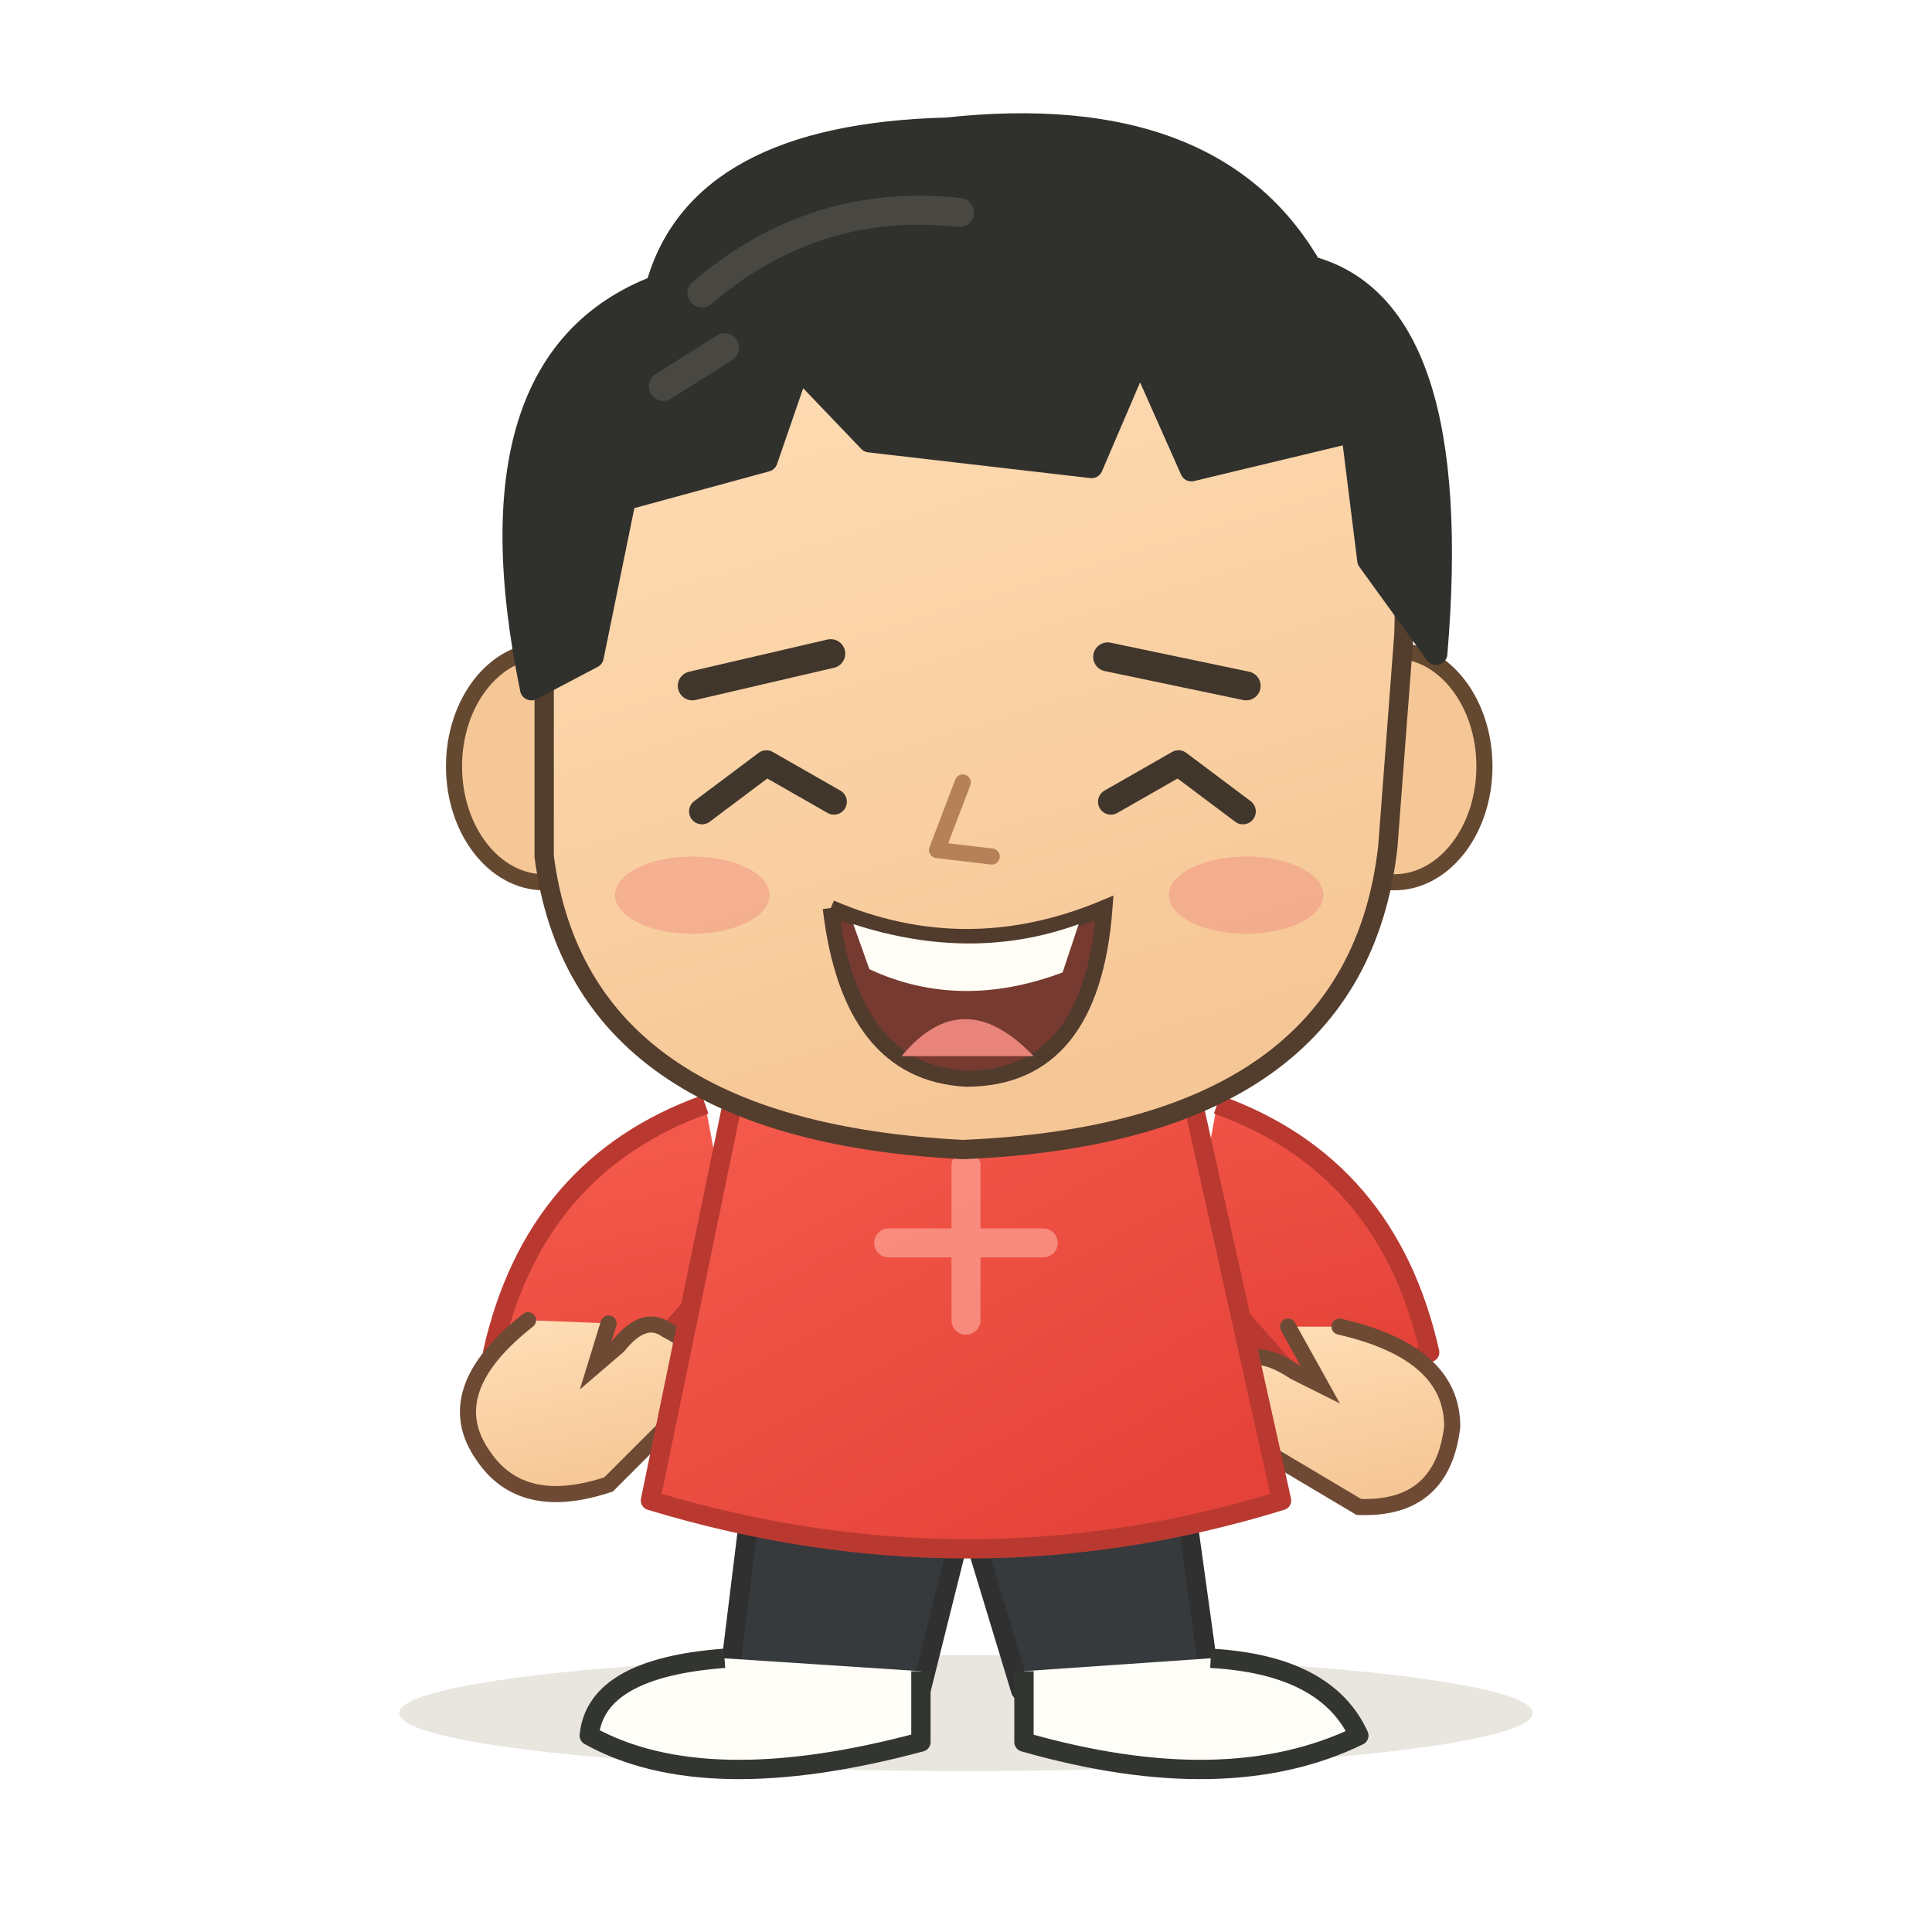
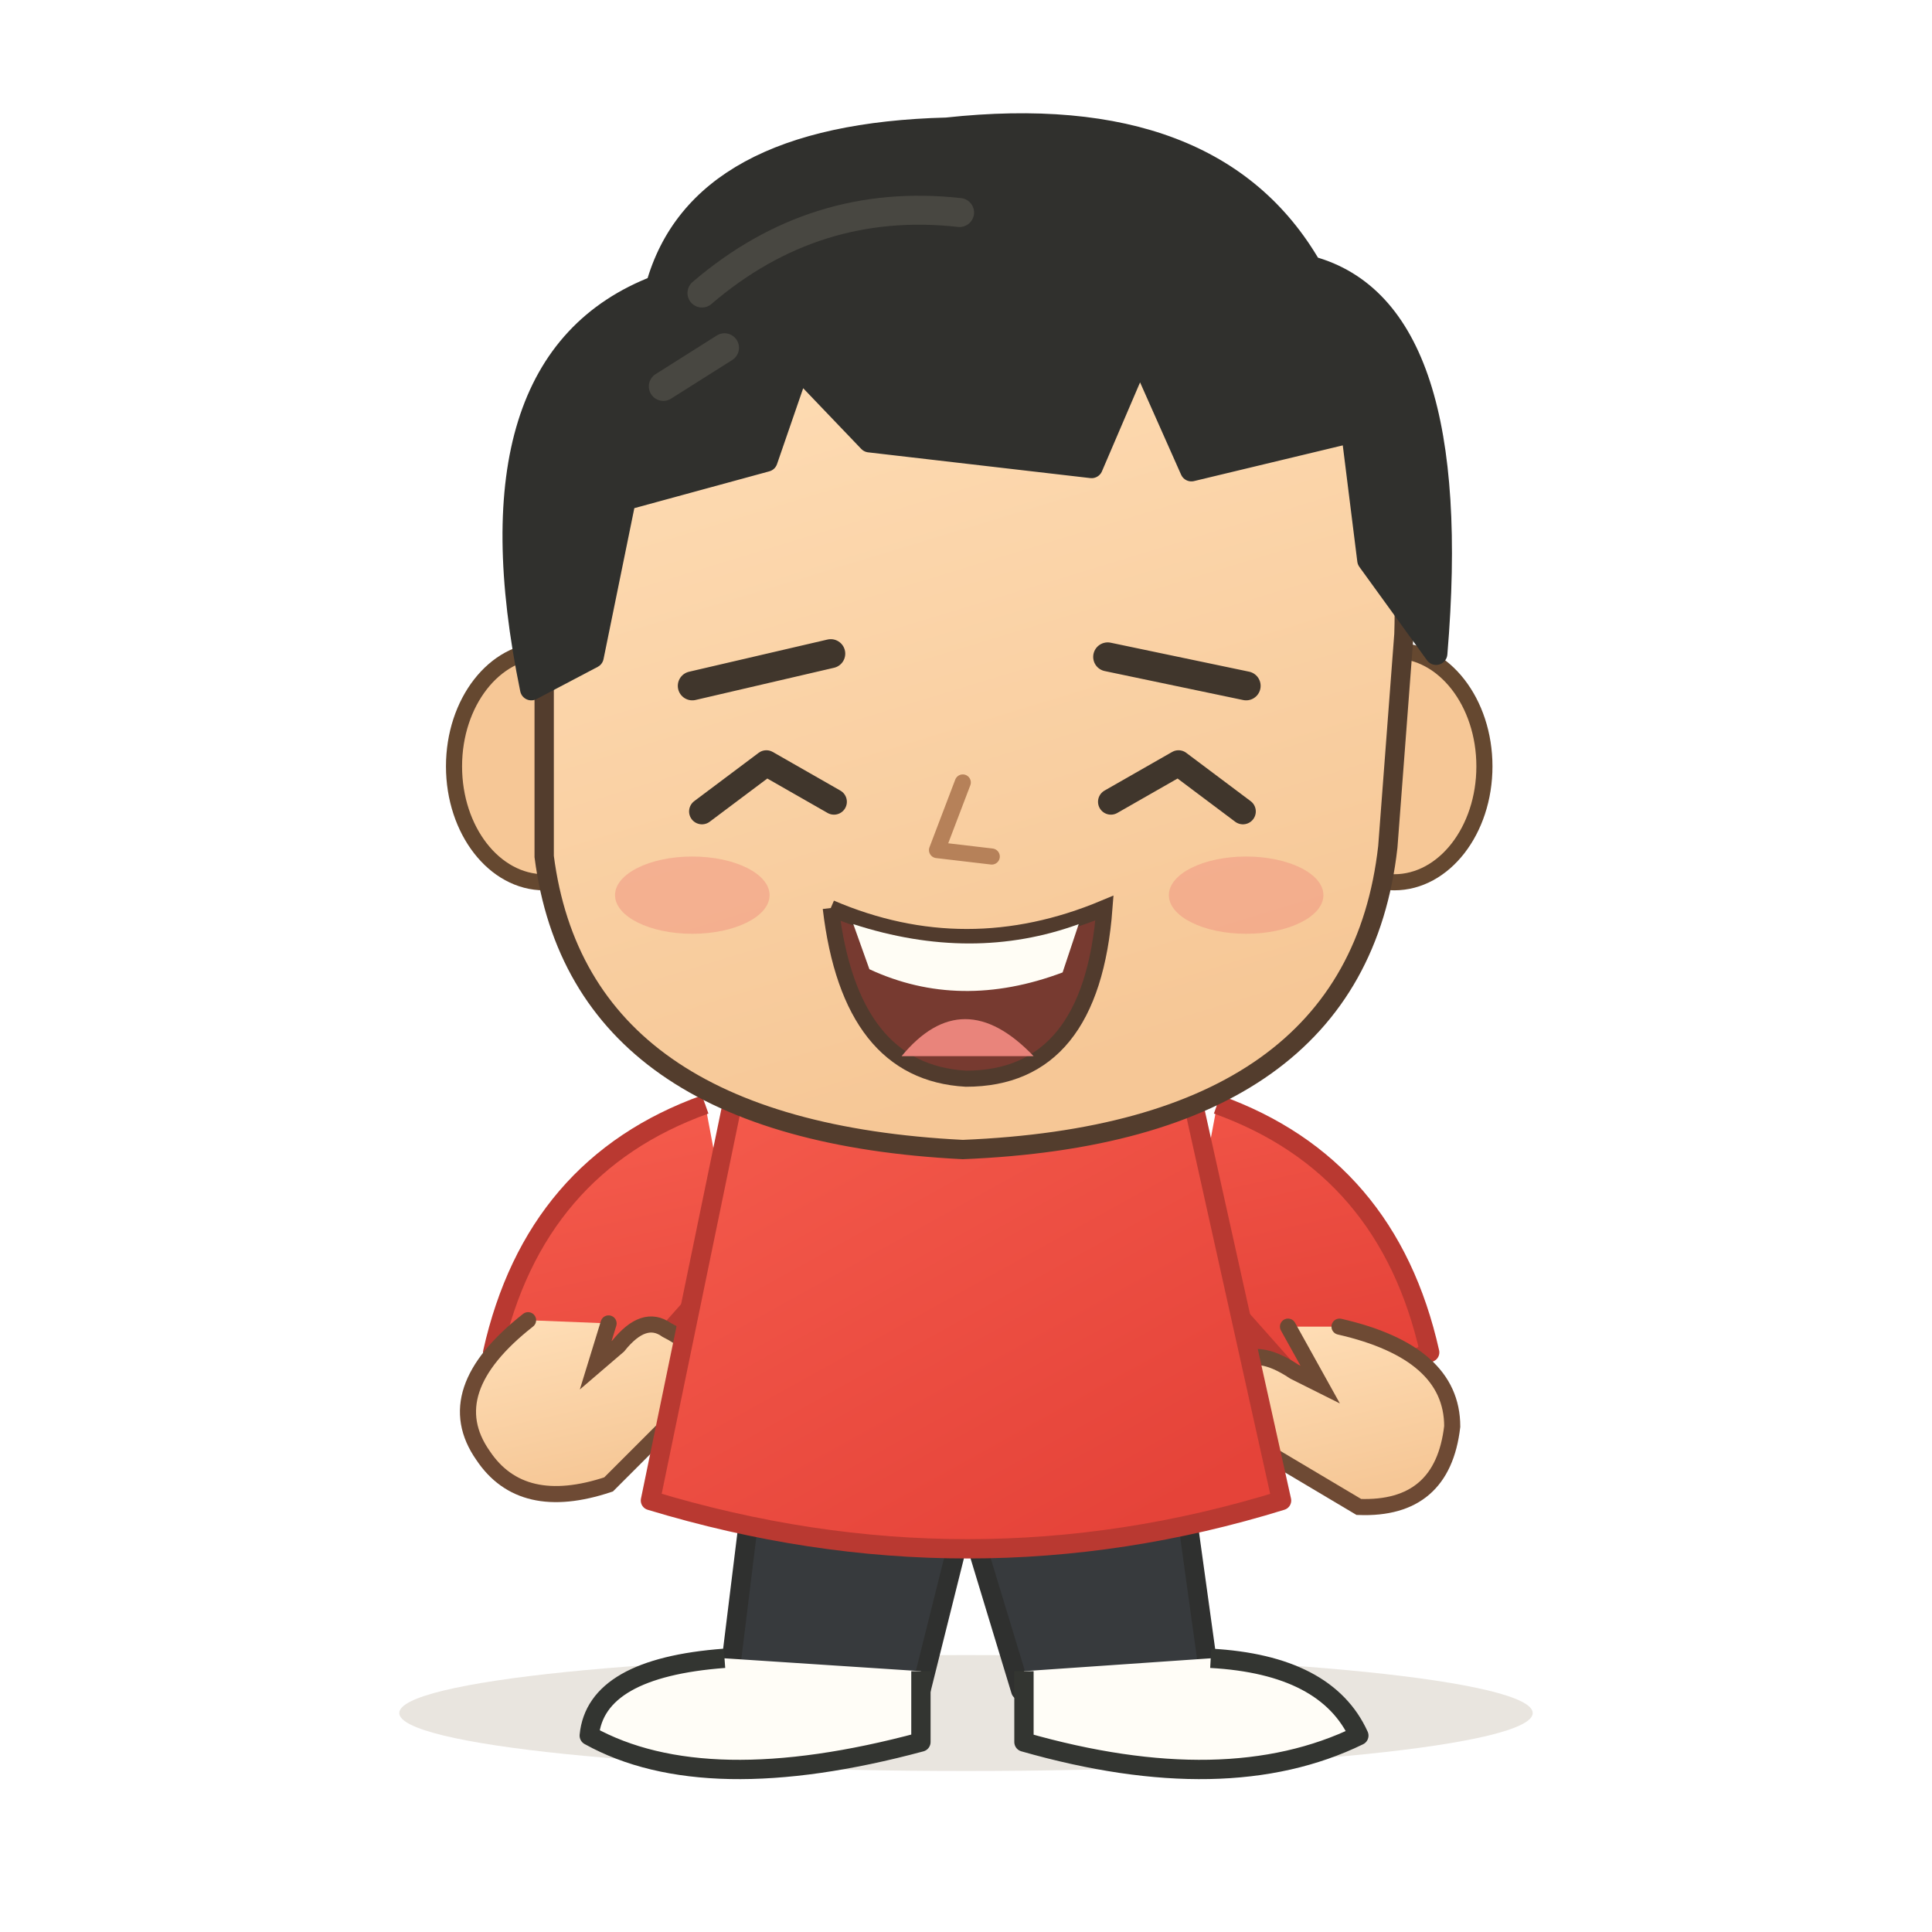
<svg xmlns="http://www.w3.org/2000/svg" width="600" height="600" viewBox="0 0 600 600">
  <defs>
    <radialGradient id="bg">
      <stop stop-color="#f2eee7" />
      <stop offset="1" stop-color="#faf9f7" />
    </radialGradient>
    <linearGradient id="shirt" x2=".7" y2="1">
      <stop stop-color="#f65d4e" />
      <stop offset="1" stop-color="#e54339" />
    </linearGradient>
    <linearGradient id="skin" x2=".3" y2="1">
      <stop stop-color="#ffdfb8" />
      <stop offset="1" stop-color="#f6c796" />
    </linearGradient>
  </defs>
  <ellipse cx="300" cy="532" rx="176" ry="18" fill="#e9e5df" />
  <path d="M234 460l-8 65q28 22 60 0l14-56 17 56q34 18 59-1l-9-65" fill="#373a3d" stroke="#2f302f" stroke-width="6" stroke-linejoin="round" />
  <path d="M225 515q-40 3-42 24 36 20 103 2v-22m32 0v22q63 18 104-2-10-22-46-24" fill="#fffdf7" stroke="#333531" stroke-width="6" stroke-linejoin="round" />
  <path d="M219 343q-53 19-66 77l35 16 40-45m150-48q53 19 66 77l-35 16-40-45" fill="url(#shirt)" stroke="#b93931" stroke-width="6" stroke-linejoin="round" />
  <path d="M164 410q-28 22-14 42 12 18 39 9l26-26q8-14-8-22-7-5-15 5l-7 6 4-13" fill="url(#skin)" stroke="#6e4a34" stroke-width="5" stroke-linecap="round" />
  <path d="M416 412q35 8 35 31-3 26-29 25l-37-22q-12-11-1-22 6-6 18 2l8 4-10-18" fill="url(#skin)" stroke="#6e4a34" stroke-width="5" stroke-linecap="round" />
  <path d="M228 340q70-29 142 0l28 126q-97 30-196 0z" fill="url(#shirt)" stroke="#b93931" stroke-width="6" stroke-linejoin="round" />
  <path d="M268 338q32 34 64 0" fill="none" stroke="#b93931" stroke-width="6" />
-   <path d="M276 386h48m-24-24v48" stroke="#ffb2a3" stroke-width="9" stroke-linecap="round" opacity=".6" />
  <ellipse cx="169" cy="238" rx="28" ry="36" fill="#f6c796" stroke="#654830" stroke-width="5" />
  <ellipse cx="433" cy="238" rx="28" ry="36" fill="#f6c796" stroke="#654830" stroke-width="5" />
  <path d="M169 196q-9-105 129-108 142 0 138 109l-5 66q-10 89-132 94-119-6-130-91z" fill="url(#skin)" stroke="#533d2d" stroke-width="6" />
  <path d="M165 214q-21-102 39-125 13-47 90-49 83-9 113 43 48 13 39 120l-21-29-5-40-50 12-16-36-15 35-69-8-22-23-10 29-44 12-10 49z" fill="#30302d" stroke="#30302d" stroke-width="7" stroke-linejoin="round" />
  <path d="M218 91q35-30 80-25m-92 54 19-12" fill="none" stroke="#484741" stroke-width="9" stroke-linecap="round" />
  <ellipse cx="215" cy="278" rx="24" ry="12" fill="#ef927f" opacity=".5" />
  <ellipse cx="387" cy="278" rx="24" ry="12" fill="#ef927f" opacity=".5" />
  <path d="M215 213l43-10m86 1 43 9" stroke="#40362c" stroke-width="9" stroke-linecap="round" />
  <path d="M218 252l20-15 21 12m86 0 21-12 20 15" fill="none" stroke="#40362c" stroke-width="8" stroke-linecap="round" stroke-linejoin="round" />
  <path d="M258 282q42 18 85 0-4 53-43 53-36-2-42-53" fill="#773a30" stroke="#513b2d" stroke-width="5" />
  <path d="M265 287q37 12 70 0l-5 15q-32 12-60-1z" fill="#fffdf5" />
  <path d="M280 328q19-23 41 0" fill="#e9847b" />
  <path d="M299 243l-8 21 17 2" fill="none" stroke="#b68159" stroke-width="5" stroke-linecap="round" stroke-linejoin="round" />
</svg>
